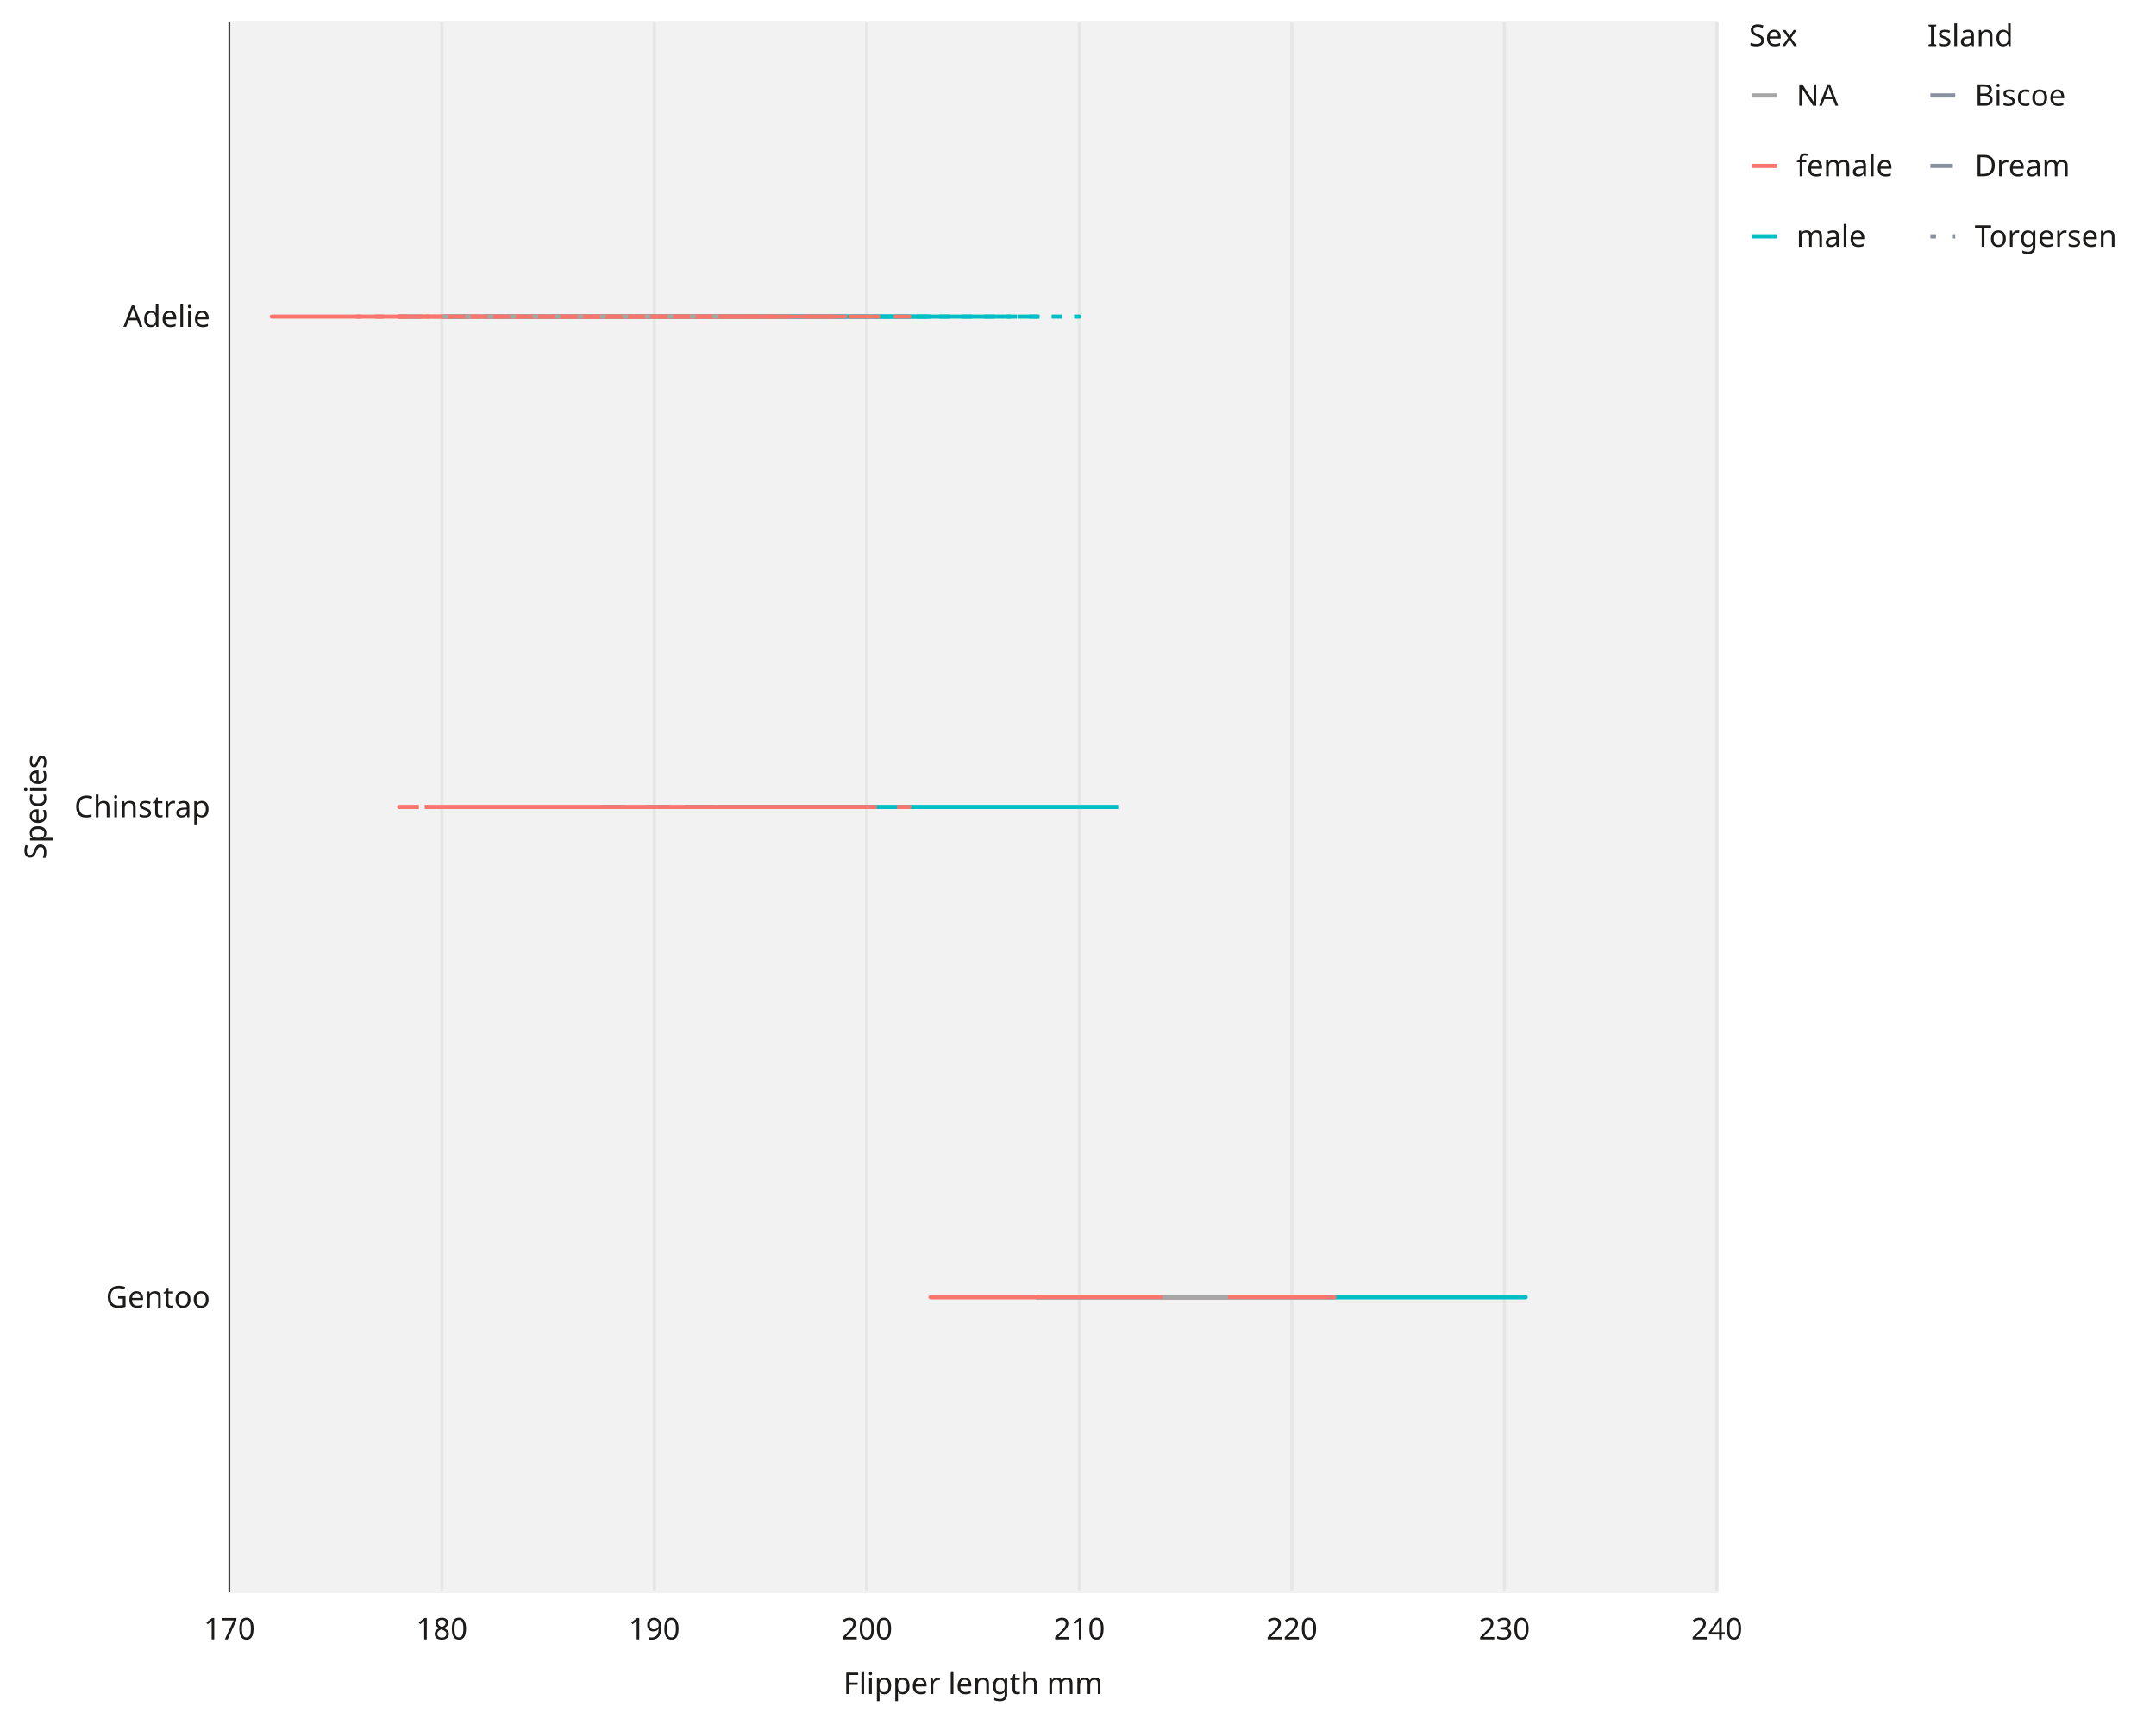
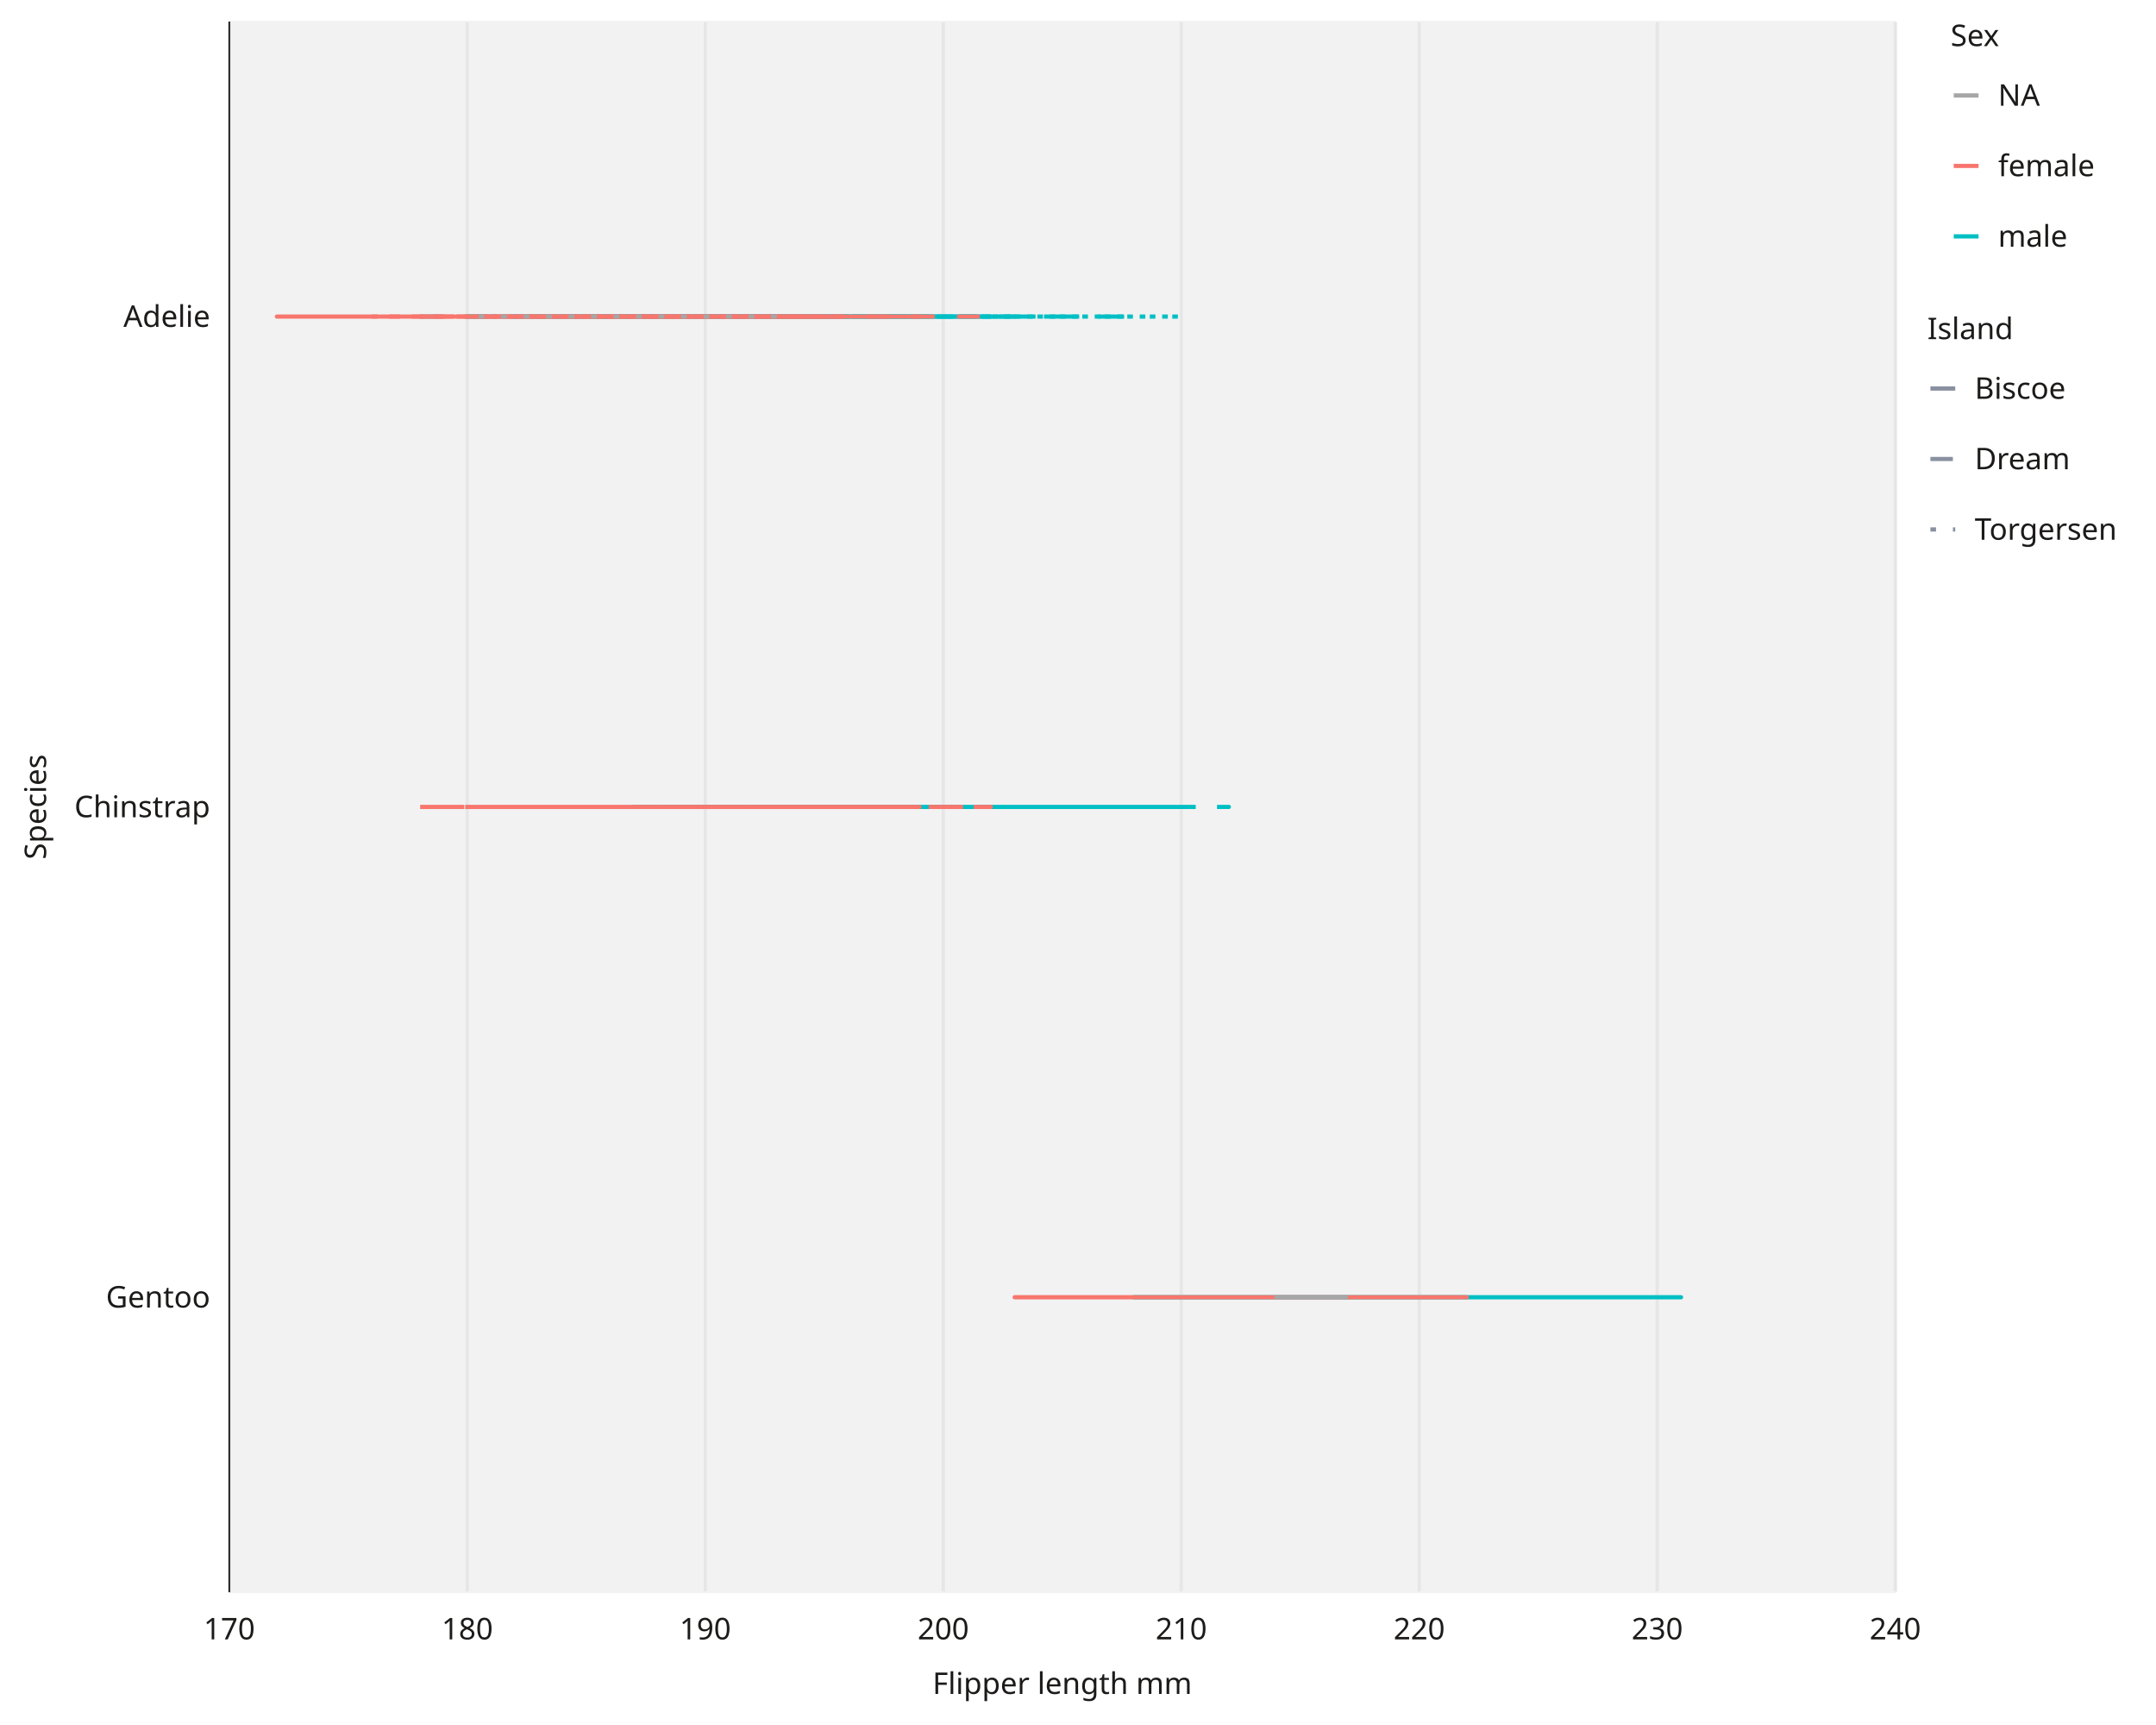
<svg xmlns="http://www.w3.org/2000/svg" class="svglite" data-engine-version="2.0" width="720.00pt" height="576.00pt" viewBox="0 0 720.00 576.00">
  <defs>
    <style type="text/css">
    .svglite line, .svglite polyline, .svglite polygon, .svglite path, .svglite rect, .svglite circle {
      fill: none;
      stroke: #000000;
      stroke-linecap: round;
      stroke-linejoin: round;
      stroke-miterlimit: 10.00;
    }
  </style>
  </defs>
  <rect width="100%" height="100%" style="stroke: none; fill: #FFFFFF;" />
  <defs>
    <clipPath id="cpMC4wMHw3MjAuMDB8MC4wMHw1NzYuMDA=">
      <rect x="0.00" y="0.00" width="720.00" height="576.00" />
    </clipPath>
  </defs>
  <g clip-path="url(#cpMC4wMHw3MjAuMDB8MC4wMHw1NzYuMDA=)">
    <rect x="0.00" y="0.00" width="720.00" height="576.00" style="stroke-width: 1.07; stroke: #FFFFFF; fill: #FFFFFF;" />
-     <rect x="76.58" y="7.47" width="496.77" height="523.93" style="stroke-width: 1.07; stroke: #F2F2F2; fill: #F2F2F2;" />
-     <polyline points="76.58,433.17 573.35,433.17 " style="stroke-width: 1.07; stroke: none; stroke-linecap: butt;" />
-     <polyline points="76.58,269.44 573.35,269.44 " style="stroke-width: 1.07; stroke: none; stroke-linecap: butt;" />
-     <polyline points="76.58,105.71 573.35,105.71 " style="stroke-width: 1.07; stroke: none; stroke-linecap: butt;" />
+     <rect x="76.58" y="7.47" width="556.34" height="523.93" style="stroke-width: 1.07; stroke: #F2F2F2; fill: #F2F2F2;" />
+     <polyline points="76.58,433.17 632.92,433.17 " style="stroke-width: 1.07; stroke: none; stroke-linecap: butt;" />
+     <polyline points="76.58,269.44 632.92,269.44 " style="stroke-width: 1.07; stroke: none; stroke-linecap: butt;" />
+     <polyline points="76.58,105.71 632.92,105.71 " style="stroke-width: 1.07; stroke: none; stroke-linecap: butt;" />
    <polyline points="76.58,531.40 76.58,7.47 " style="stroke-width: 1.07; stroke: #E6E6E6; stroke-linecap: butt;" />
-     <polyline points="147.55,531.40 147.55,7.47 " style="stroke-width: 1.07; stroke: #E6E6E6; stroke-linecap: butt;" />
-     <polyline points="218.51,531.40 218.51,7.47 " style="stroke-width: 1.07; stroke: #E6E6E6; stroke-linecap: butt;" />
-     <polyline points="289.48,531.40 289.48,7.47 " style="stroke-width: 1.07; stroke: #E6E6E6; stroke-linecap: butt;" />
-     <polyline points="360.45,531.40 360.45,7.47 " style="stroke-width: 1.07; stroke: #E6E6E6; stroke-linecap: butt;" />
-     <polyline points="431.42,531.40 431.42,7.47 " style="stroke-width: 1.07; stroke: #E6E6E6; stroke-linecap: butt;" />
-     <polyline points="502.38,531.40 502.38,7.47 " style="stroke-width: 1.07; stroke: #E6E6E6; stroke-linecap: butt;" />
-     <polyline points="573.35,531.40 573.35,7.47 " style="stroke-width: 1.07; stroke: #E6E6E6; stroke-linecap: butt;" />
-     <polyline points="502.38,433.17 417.22,433.17 395.93,433.17 424.32,433.17 395.93,433.17 403.03,433.17 381.74,433.17 410.13,433.17 438.51,433.17 445.61,433.17 417.22,433.17 395.93,433.17 395.93,433.17 395.93,433.17 431.42,433.17 445.61,433.17 502.38,433.17 431.42,433.17 424.32,433.17 346.26,433.17 466.90,433.17 403.03,433.17 445.61,433.17 466.90,433.17 395.93,433.17 431.42,433.17 466.90,433.17 431.42,433.17 431.42,433.17 459.80,433.17 438.51,433.17 509.48,433.17 502.38,433.17 495.29,433.17 452.71,433.17 438.51,433.17 438.51,433.17 502.38,433.17 431.42,433.17 452.71,433.17 438.51,433.17 459.80,433.17 488.19,433.17 417.22,433.17 502.38,433.17 488.19,433.17 459.80,433.17 474.00,433.17 403.03,433.17 466.90,433.17 488.19,433.17 488.19,433.17 395.93,433.17 424.32,433.17 353.35,433.17 495.29,433.17 502.38,433.17 502.38,433.17 445.61,433.17 445.61,433.17 381.74,433.17 " style="stroke-width: 1.41; stroke: #00BFC4; stroke-linecap: butt;" />
-     <polyline points="367.55,433.17 360.45,433.17 360.45,433.17 367.55,433.17 353.35,433.17 388.84,433.17 388.84,433.17 360.45,433.17 360.45,433.17 353.35,433.17 395.93,433.17 381.74,433.17 395.93,433.17 360.45,433.17 353.35,433.17 339.16,433.17 431.42,433.17 381.74,433.17 346.26,433.17 346.26,433.17 360.45,433.17 410.13,433.17 360.45,433.17 381.74,433.17 360.45,433.17 360.45,433.17 410.13,433.17 346.26,433.17 346.26,433.17 346.26,433.17 388.84,433.17 424.32,433.17 431.42,433.17 403.03,433.17 410.13,433.17 403.03,433.17 353.35,433.17 395.93,433.17 374.64,433.17 374.64,433.17 374.64,433.17 417.22,433.17 374.64,433.17 417.22,433.17 374.64,433.17 388.84,433.17 445.61,433.17 310.77,433.17 424.32,433.17 395.93,433.17 360.45,433.17 346.26,433.17 403.03,433.17 381.74,433.17 410.13,433.17 388.84,433.17 395.93,433.17 374.64,433.17 " style="stroke-width: 1.41; stroke: #F8766D; stroke-linecap: butt;" />
-     <polyline points="403.03,433.17 388.84,433.17 403.03,433.17 410.13,433.17 " style="stroke-width: 1.41; stroke: #A6A6A6; stroke-linecap: butt;" />
-     <polyline points="261.09,269.44 239.80,269.44 268.19,269.44 268.19,269.44 275.29,269.44 246.90,269.44 296.58,269.44 296.58,269.44 268.19,269.44 254.00,269.44 225.61,269.44 239.80,269.44 268.19,269.44 289.48,269.44 324.97,269.44 296.58,269.44 310.77,269.44 254.00,269.44 360.45,269.44 324.97,269.44 360.45,269.44 261.09,269.44 296.58,269.44 374.64,269.44 197.22,269.44 296.58,269.44 310.77,269.44 268.19,269.44 310.77,269.44 303.68,269.44 332.06,269.44 339.16,269.44 239.80,269.44 360.45,269.44 " style="stroke-width: 1.41; stroke: #00BFC4; stroke-dasharray: 7.51,7.51; stroke-linecap: butt;" />
-     <polyline points="232.71,269.44 204.32,269.44 275.29,269.44 133.35,269.44 254.00,269.44 239.80,269.44 183.03,269.44 218.51,269.44 154.64,269.44 218.51,269.44 154.64,269.44 197.22,269.44 254.00,269.44 289.48,269.44 225.61,269.44 197.22,269.44 197.22,269.44 282.39,269.44 254.00,269.44 232.71,269.44 197.22,269.44 261.09,269.44 261.09,269.44 218.51,269.44 275.29,269.44 282.39,269.44 239.80,269.44 197.22,269.44 225.61,269.44 246.90,269.44 211.42,269.44 254.00,269.44 303.68,269.44 275.29,269.44 " style="stroke-width: 1.41; stroke: #F8766D; stroke-dasharray: 7.51,7.51; stroke-linecap: butt;" />
-     <polyline points="154.64,105.71 218.51,105.71 254.00,105.71 225.61,105.71 275.29,105.71 268.19,105.71 246.90,105.71 275.29,105.71 218.51,105.71 268.19,105.71 254.00,105.71 175.93,105.71 254.00,105.71 261.09,105.71 239.80,105.71 282.39,105.71 211.42,105.71 275.29,105.71 303.68,105.71 282.39,105.71 254.00,105.71 360.45,105.71 268.19,105.71 " style="stroke-width: 1.41; stroke: #00BFC4; stroke-dasharray: 1.88,5.63; stroke-linecap: butt;" />
-     <polyline points="133.35,105.71 175.93,105.71 261.09,105.71 218.51,105.71 175.93,105.71 254.00,105.71 261.09,105.71 218.51,105.71 161.74,105.71 225.61,105.71 246.90,105.71 218.51,105.71 211.42,105.71 324.97,105.71 190.13,105.71 346.26,105.71 261.09,105.71 232.71,105.71 282.39,105.71 218.51,105.71 289.48,105.71 239.80,105.71 197.22,105.71 218.51,105.71 183.03,105.71 218.51,105.71 239.80,105.71 296.58,105.71 " style="stroke-width: 1.41; stroke: #00BFC4; stroke-dasharray: 7.51,7.51; stroke-linecap: butt;" />
-     <polyline points="147.55,105.71 183.03,105.71 147.55,105.71 168.84,105.71 147.55,105.71 204.32,105.71 289.48,105.71 225.61,105.71 239.80,105.71 246.90,105.71 254.00,105.71 232.71,105.71 232.71,105.71 204.32,105.71 310.77,105.71 218.51,105.71 175.93,105.71 218.51,105.71 268.19,105.71 225.61,105.71 268.19,105.71 261.09,105.71 " style="stroke-width: 1.41; stroke: #00BFC4; stroke-linecap: butt;" />
-     <polyline points="190.13,105.71 254.00,105.71 239.80,105.71 154.64,105.71 161.74,105.71 183.03,105.71 254.00,105.71 175.93,105.71 218.51,105.71 218.51,105.71 261.09,105.71 218.51,105.71 225.61,105.71 197.22,105.71 211.42,105.71 197.22,105.71 204.32,105.71 211.42,105.71 197.22,105.71 119.16,105.71 190.13,105.71 225.61,105.71 225.61,105.71 218.51,105.71 " style="stroke-width: 1.41; stroke: #F8766D; stroke-dasharray: 1.88,5.63; stroke-linecap: butt;" />
-     <polyline points="133.35,105.71 204.32,105.71 254.00,105.71 147.55,105.71 154.64,105.71 161.74,105.71 190.13,105.71 183.03,105.71 218.51,105.71 225.61,105.71 211.42,105.71 218.51,105.71 303.68,105.71 183.03,105.71 197.22,105.71 218.51,105.71 133.35,105.71 239.80,105.71 197.22,105.71 225.61,105.71 183.03,105.71 239.80,105.71 204.32,105.71 232.71,105.71 175.93,105.71 254.00,105.71 197.22,105.71 " style="stroke-width: 1.41; stroke: #F8766D; stroke-dasharray: 7.51,7.51; stroke-linecap: butt;" />
-     <polyline points="104.97,105.71 211.42,105.71 197.22,105.71 197.22,105.71 90.77,105.71 190.13,105.71 218.51,105.71 197.22,105.71 190.13,105.71 154.64,105.71 183.03,105.71 183.03,105.71 175.93,105.71 254.00,105.71 232.71,105.71 168.84,105.71 239.80,105.71 282.39,105.71 154.64,105.71 275.29,105.71 239.80,105.71 225.61,105.71 " style="stroke-width: 1.41; stroke: #F8766D; stroke-linecap: butt;" />
-     <polyline points="239.80,105.71 218.51,105.71 190.13,105.71 147.55,105.71 " style="stroke-width: 1.41; stroke: #A6A6A6; stroke-dasharray: 1.88,5.63; stroke-linecap: butt;" />
+     <polyline points="156.06,531.40 156.06,7.47 " style="stroke-width: 1.07; stroke: #E6E6E6; stroke-linecap: butt;" />
+     <polyline points="235.53,531.40 235.53,7.47 " style="stroke-width: 1.07; stroke: #E6E6E6; stroke-linecap: butt;" />
+     <polyline points="315.01,531.40 315.01,7.47 " style="stroke-width: 1.07; stroke: #E6E6E6; stroke-linecap: butt;" />
+     <polyline points="394.49,531.40 394.49,7.47 " style="stroke-width: 1.07; stroke: #E6E6E6; stroke-linecap: butt;" />
+     <polyline points="473.96,531.40 473.96,7.47 " style="stroke-width: 1.07; stroke: #E6E6E6; stroke-linecap: butt;" />
+     <polyline points="553.44,531.40 553.44,7.47 " style="stroke-width: 1.07; stroke: #E6E6E6; stroke-linecap: butt;" />
+     <polyline points="632.92,531.40 632.92,7.47 " style="stroke-width: 1.07; stroke: #E6E6E6; stroke-linecap: butt;" />
+     <polyline points="553.44,433.17 458.07,433.17 434.22,433.17 466.02,433.17 434.22,433.17 442.17,433.17 418.33,433.17 450.12,433.17 481.91,433.17 489.86,433.17 458.07,433.17 434.22,433.17 434.22,433.17 434.22,433.17 473.96,433.17 489.86,433.17 553.44,433.17 473.96,433.17 466.02,433.17 378.59,433.17 513.70,433.17 442.17,433.17 489.86,433.17 513.70,433.17 434.22,433.17 473.96,433.17 513.70,433.17 473.96,433.17 473.96,433.17 505.75,433.17 481.91,433.17 561.39,433.17 553.44,433.17 545.49,433.17 497.81,433.17 481.91,433.17 481.91,433.17 553.44,433.17 473.96,433.17 497.81,433.17 481.91,433.17 505.75,433.17 537.54,433.17 458.07,433.17 553.44,433.17 537.54,433.17 505.75,433.17 521.65,433.17 442.17,433.17 513.70,433.17 537.54,433.17 537.54,433.17 434.22,433.17 466.02,433.17 386.54,433.17 545.49,433.17 553.44,433.17 553.44,433.17 489.86,433.17 489.86,433.17 418.33,433.17 " style="stroke-width: 1.41; stroke: #00BFC4; stroke-linecap: butt;" />
+     <polyline points="402.43,433.17 394.49,433.17 394.49,433.17 402.43,433.17 386.54,433.17 426.28,433.17 426.28,433.17 394.49,433.17 394.49,433.17 386.54,433.17 434.22,433.17 418.33,433.17 434.22,433.17 394.49,433.17 386.54,433.17 370.64,433.17 473.96,433.17 418.33,433.17 378.59,433.17 378.59,433.17 394.49,433.17 450.12,433.17 394.49,433.17 418.33,433.17 394.49,433.17 394.49,433.17 450.12,433.17 378.59,433.17 378.59,433.17 378.59,433.17 426.28,433.17 466.02,433.17 473.96,433.17 442.17,433.17 450.12,433.17 442.17,433.17 386.54,433.17 434.22,433.17 410.38,433.17 410.38,433.17 410.38,433.17 458.07,433.17 410.38,433.17 458.07,433.17 410.38,433.17 426.28,433.17 489.86,433.17 338.85,433.17 466.02,433.17 434.22,433.17 394.49,433.17 378.59,433.17 442.17,433.17 418.33,433.17 450.12,433.17 426.28,433.17 434.22,433.17 410.38,433.17 " style="stroke-width: 1.41; stroke: #F8766D; stroke-linecap: butt;" />
+     <polyline points="442.17,433.17 426.28,433.17 442.17,433.17 450.12,433.17 " style="stroke-width: 1.41; stroke: #A6A6A6; stroke-linecap: butt;" />
+     <polyline points="283.22,269.44 259.38,269.44 291.17,269.44 291.17,269.44 299.11,269.44 267.32,269.44 322.96,269.44 322.96,269.44 291.17,269.44 275.27,269.44 243.48,269.44 259.38,269.44 291.17,269.44 315.01,269.44 354.75,269.44 322.96,269.44 338.85,269.44 275.27,269.44 394.49,269.44 354.75,269.44 394.49,269.44 283.22,269.44 322.96,269.44 410.38,269.44 211.69,269.44 322.96,269.44 338.85,269.44 291.17,269.44 338.85,269.44 330.90,269.44 362.70,269.44 370.64,269.44 259.38,269.44 394.49,269.44 " style="stroke-width: 1.41; stroke: #00BFC4; stroke-dasharray: 7.51,7.51; stroke-linecap: butt;" />
+     <polyline points="251.43,269.44 219.64,269.44 299.11,269.44 140.16,269.44 275.27,269.44 259.38,269.44 195.79,269.44 235.53,269.44 164.00,269.44 235.53,269.44 164.00,269.44 211.69,269.44 275.27,269.44 315.01,269.44 243.48,269.44 211.69,269.44 211.69,269.44 307.06,269.44 275.27,269.44 251.43,269.44 211.69,269.44 283.22,269.44 283.22,269.44 235.53,269.44 299.11,269.44 307.06,269.44 259.38,269.44 211.69,269.44 243.48,269.44 267.32,269.44 227.58,269.44 275.27,269.44 330.90,269.44 299.11,269.44 " style="stroke-width: 1.41; stroke: #F8766D; stroke-dasharray: 7.51,7.51; stroke-linecap: butt;" />
+     <polyline points="164.00,105.71 235.53,105.71 275.27,105.71 243.48,105.71 299.11,105.71 291.17,105.71 267.32,105.71 299.11,105.71 235.53,105.71 291.17,105.71 275.27,105.71 187.85,105.71 275.27,105.71 283.22,105.71 259.38,105.71 307.06,105.71 227.58,105.71 299.11,105.71 330.90,105.71 307.06,105.71 275.27,105.71 394.49,105.71 291.17,105.71 " style="stroke-width: 1.41; stroke: #00BFC4; stroke-dasharray: 1.88,5.63; stroke-linecap: butt;" />
+     <polyline points="140.16,105.71 187.85,105.71 283.22,105.71 235.53,105.71 187.85,105.71 275.27,105.71 283.22,105.71 235.53,105.71 171.95,105.71 243.48,105.71 267.32,105.71 235.53,105.71 227.58,105.71 354.75,105.71 203.74,105.71 378.59,105.71 283.22,105.71 251.43,105.71 307.06,105.71 235.53,105.71 315.01,105.71 259.38,105.71 211.69,105.71 235.53,105.71 195.79,105.71 235.53,105.71 259.38,105.71 322.96,105.71 " style="stroke-width: 1.41; stroke: #00BFC4; stroke-dasharray: 7.51,7.51; stroke-linecap: butt;" />
+     <polyline points="156.06,105.71 195.79,105.71 156.06,105.71 179.90,105.71 156.06,105.71 219.64,105.71 315.01,105.71 243.48,105.71 259.38,105.71 267.32,105.71 275.27,105.71 251.43,105.71 251.43,105.71 219.64,105.71 338.85,105.71 235.53,105.71 187.85,105.71 235.53,105.71 291.17,105.71 243.48,105.71 291.17,105.71 283.22,105.71 " style="stroke-width: 1.41; stroke: #00BFC4; stroke-linecap: butt;" />
+     <polyline points="203.74,105.71 275.27,105.71 259.38,105.71 164.00,105.71 171.95,105.71 195.79,105.71 275.27,105.71 187.85,105.71 235.53,105.71 235.53,105.71 283.22,105.71 235.53,105.71 243.48,105.71 211.69,105.71 227.58,105.71 211.69,105.71 219.64,105.71 227.58,105.71 211.69,105.71 124.27,105.71 203.74,105.71 243.48,105.71 243.48,105.71 235.53,105.71 " style="stroke-width: 1.41; stroke: #F8766D; stroke-dasharray: 1.88,5.63; stroke-linecap: butt;" />
+     <polyline points="140.16,105.71 219.64,105.71 275.27,105.71 156.06,105.71 164.00,105.71 171.95,105.71 203.74,105.71 195.79,105.71 235.53,105.71 243.48,105.71 227.58,105.71 235.53,105.71 330.90,105.71 195.79,105.71 211.69,105.71 235.53,105.71 140.16,105.71 259.38,105.71 211.69,105.71 243.48,105.71 195.79,105.71 259.38,105.71 219.64,105.71 251.43,105.71 187.85,105.71 275.27,105.71 211.69,105.71 " style="stroke-width: 1.41; stroke: #F8766D; stroke-dasharray: 7.51,7.51; stroke-linecap: butt;" />
+     <polyline points="108.37,105.71 227.58,105.71 211.69,105.71 211.69,105.71 92.47,105.71 203.74,105.71 235.53,105.71 211.69,105.71 203.74,105.71 164.00,105.71 195.79,105.71 195.79,105.71 187.85,105.71 275.27,105.71 251.43,105.71 179.90,105.71 259.38,105.71 307.06,105.71 164.00,105.71 299.11,105.71 259.38,105.71 243.48,105.71 " style="stroke-width: 1.41; stroke: #F8766D; stroke-linecap: butt;" />
+     <polyline points="259.38,105.71 235.53,105.71 203.74,105.71 156.06,105.71 " style="stroke-width: 1.41; stroke: #A6A6A6; stroke-dasharray: 1.88,5.63; stroke-linecap: butt;" />
    <polyline points="76.58,531.40 76.58,7.47 " style="stroke-width: 0.53; stroke: #1C1B1A; stroke-linecap: square;" />
    <text x="70.19" y="436.61" text-anchor="end" style="font-size: 10.00px; fill: #1C1B1A; font-family: sans;" textLength="32.81px" lengthAdjust="spacingAndGlyphs">Gentoo</text>
    <text x="70.19" y="272.88" text-anchor="end" style="font-size: 10.00px; fill: #1C1B1A; font-family: sans;" textLength="42.80px" lengthAdjust="spacingAndGlyphs">Chinstrap</text>
    <text x="70.19" y="109.15" text-anchor="end" style="font-size: 10.00px; fill: #1C1B1A; font-family: sans;" textLength="27.80px" lengthAdjust="spacingAndGlyphs">Adelie</text>
    <polyline points="72.93,433.17 76.58,433.17 " style="stroke-width: 0.53; stroke: none; stroke-linecap: butt;" />
    <polyline points="72.93,269.44 76.58,269.44 " style="stroke-width: 0.53; stroke: none; stroke-linecap: butt;" />
    <polyline points="72.93,105.71 76.58,105.71 " style="stroke-width: 0.53; stroke: none; stroke-linecap: butt;" />
-     <polyline points="76.58,531.40 573.35,531.40 " style="stroke-width: 0.53; stroke: none; stroke-linecap: square;" />
+     <polyline points="76.58,531.40 632.92,531.40 " style="stroke-width: 0.53; stroke: none; stroke-linecap: square;" />
    <polyline points="76.58,535.05 76.58,531.40 " style="stroke-width: 0.53; stroke: none; stroke-linecap: butt;" />
-     <polyline points="147.55,535.05 147.55,531.40 " style="stroke-width: 0.53; stroke: none; stroke-linecap: butt;" />
-     <polyline points="218.51,535.05 218.51,531.40 " style="stroke-width: 0.53; stroke: none; stroke-linecap: butt;" />
-     <polyline points="289.48,535.05 289.48,531.40 " style="stroke-width: 0.53; stroke: none; stroke-linecap: butt;" />
-     <polyline points="360.45,535.05 360.45,531.40 " style="stroke-width: 0.53; stroke: none; stroke-linecap: butt;" />
-     <polyline points="431.42,535.05 431.42,531.40 " style="stroke-width: 0.53; stroke: none; stroke-linecap: butt;" />
-     <polyline points="502.38,535.05 502.38,531.40 " style="stroke-width: 0.53; stroke: none; stroke-linecap: butt;" />
-     <polyline points="573.35,535.05 573.35,531.40 " style="stroke-width: 0.53; stroke: none; stroke-linecap: butt;" />
+     <polyline points="156.06,535.05 156.06,531.40 " style="stroke-width: 0.53; stroke: none; stroke-linecap: butt;" />
+     <polyline points="235.53,535.05 235.53,531.40 " style="stroke-width: 0.53; stroke: none; stroke-linecap: butt;" />
+     <polyline points="315.01,535.05 315.01,531.40 " style="stroke-width: 0.53; stroke: none; stroke-linecap: butt;" />
+     <polyline points="394.49,535.05 394.49,531.40 " style="stroke-width: 0.53; stroke: none; stroke-linecap: butt;" />
+     <polyline points="473.96,535.05 473.96,531.40 " style="stroke-width: 0.53; stroke: none; stroke-linecap: butt;" />
+     <polyline points="553.44,535.05 553.44,531.40 " style="stroke-width: 0.53; stroke: none; stroke-linecap: butt;" />
+     <polyline points="632.92,535.05 632.92,531.40 " style="stroke-width: 0.53; stroke: none; stroke-linecap: butt;" />
    <text x="76.58" y="547.41" text-anchor="middle" style="font-size: 10.00px; fill: #1C1B1A; font-family: sans;" textLength="16.69px" lengthAdjust="spacingAndGlyphs">170</text>
-     <text x="147.55" y="547.41" text-anchor="middle" style="font-size: 10.00px; fill: #1C1B1A; font-family: sans;" textLength="16.69px" lengthAdjust="spacingAndGlyphs">180</text>
-     <text x="218.51" y="547.41" text-anchor="middle" style="font-size: 10.00px; fill: #1C1B1A; font-family: sans;" textLength="16.69px" lengthAdjust="spacingAndGlyphs">190</text>
-     <text x="289.48" y="547.41" text-anchor="middle" style="font-size: 10.00px; fill: #1C1B1A; font-family: sans;" textLength="16.69px" lengthAdjust="spacingAndGlyphs">200</text>
-     <text x="360.45" y="547.41" text-anchor="middle" style="font-size: 10.00px; fill: #1C1B1A; font-family: sans;" textLength="16.69px" lengthAdjust="spacingAndGlyphs">210</text>
-     <text x="431.42" y="547.41" text-anchor="middle" style="font-size: 10.00px; fill: #1C1B1A; font-family: sans;" textLength="16.69px" lengthAdjust="spacingAndGlyphs">220</text>
-     <text x="502.38" y="547.41" text-anchor="middle" style="font-size: 10.00px; fill: #1C1B1A; font-family: sans;" textLength="16.69px" lengthAdjust="spacingAndGlyphs">230</text>
-     <text x="573.35" y="547.41" text-anchor="middle" style="font-size: 10.00px; fill: #1C1B1A; font-family: sans;" textLength="16.69px" lengthAdjust="spacingAndGlyphs">240</text>
-     <text x="324.97" y="565.63" text-anchor="middle" style="font-size: 10.00px; fill: #1C1B1A; font-family: sans;" textLength="80.03px" lengthAdjust="spacingAndGlyphs">Flipper length mm</text>
+     <text x="156.06" y="547.41" text-anchor="middle" style="font-size: 10.00px; fill: #1C1B1A; font-family: sans;" textLength="16.69px" lengthAdjust="spacingAndGlyphs">180</text>
+     <text x="235.53" y="547.41" text-anchor="middle" style="font-size: 10.00px; fill: #1C1B1A; font-family: sans;" textLength="16.69px" lengthAdjust="spacingAndGlyphs">190</text>
+     <text x="315.01" y="547.41" text-anchor="middle" style="font-size: 10.00px; fill: #1C1B1A; font-family: sans;" textLength="16.69px" lengthAdjust="spacingAndGlyphs">200</text>
+     <text x="394.49" y="547.41" text-anchor="middle" style="font-size: 10.00px; fill: #1C1B1A; font-family: sans;" textLength="16.69px" lengthAdjust="spacingAndGlyphs">210</text>
+     <text x="473.96" y="547.41" text-anchor="middle" style="font-size: 10.00px; fill: #1C1B1A; font-family: sans;" textLength="16.69px" lengthAdjust="spacingAndGlyphs">220</text>
+     <text x="553.44" y="547.41" text-anchor="middle" style="font-size: 10.00px; fill: #1C1B1A; font-family: sans;" textLength="16.69px" lengthAdjust="spacingAndGlyphs">230</text>
+     <text x="632.92" y="547.41" text-anchor="middle" style="font-size: 10.00px; fill: #1C1B1A; font-family: sans;" textLength="16.69px" lengthAdjust="spacingAndGlyphs">240</text>
+     <text x="354.75" y="565.63" text-anchor="middle" style="font-size: 10.00px; fill: #1C1B1A; font-family: sans;" textLength="80.03px" lengthAdjust="spacingAndGlyphs">Flipper length mm</text>
    <text transform="translate(15.39,269.44) rotate(-90)" text-anchor="middle" style="font-size: 10.00px; fill: #1C1B1A; font-family: sans;" textLength="35.59px" lengthAdjust="spacingAndGlyphs">Species</text>
-     <rect x="581.32" y="7.47" width="48.61" height="81.42" style="stroke-width: 1.07; stroke: #FFFFFF; fill: #FFFFFF;" />
-     <text x="584.06" y="15.39" style="font-size: 10.00px; fill: #1C1B1A; font-family: sans;" textLength="17.24px" lengthAdjust="spacingAndGlyphs">Sex</text>
-     <rect x="584.06" y="21.91" width="10.37" height="19.92" style="stroke-width: 1.07; stroke: #FFFFFF; fill: #FFFFFF;" />
-     <line x1="585.10" y1="31.87" x2="593.39" y2="31.87" style="stroke-width: 1.41; stroke: #A6A6A6; stroke-linecap: butt;" />
-     <rect x="584.06" y="45.44" width="10.37" height="19.92" style="stroke-width: 1.07; stroke: #FFFFFF; fill: #FFFFFF;" />
-     <line x1="585.10" y1="55.40" x2="593.39" y2="55.40" style="stroke-width: 1.41; stroke: #F8766D; stroke-linecap: butt;" />
-     <rect x="584.06" y="68.98" width="10.37" height="19.92" style="stroke-width: 1.07; stroke: #FFFFFF; fill: #FFFFFF;" />
-     <line x1="585.10" y1="78.93" x2="593.39" y2="78.93" style="stroke-width: 1.41; stroke: #00BFC4; stroke-linecap: butt;" />
-     <text x="599.91" y="35.31" style="font-size: 10.00px; fill: #1C1B1A; font-family: sans;" textLength="13.90px" lengthAdjust="spacingAndGlyphs">NA</text>
-     <text x="599.91" y="58.84" style="font-size: 10.00px; fill: #1C1B1A; font-family: sans;" textLength="30.02px" lengthAdjust="spacingAndGlyphs">female</text>
-     <text x="599.91" y="82.38" style="font-size: 10.00px; fill: #1C1B1A; font-family: sans;" textLength="21.68px" lengthAdjust="spacingAndGlyphs">male</text>
-     <rect x="640.89" y="7.47" width="64.17" height="81.42" style="stroke-width: 1.07; stroke: #FFFFFF; fill: #FFFFFF;" />
-     <text x="643.63" y="15.39" style="font-size: 10.00px; fill: #1C1B1A; font-family: sans;" textLength="26.69px" lengthAdjust="spacingAndGlyphs">Island</text>
-     <rect x="643.63" y="21.91" width="10.37" height="19.92" style="stroke-width: 1.07; stroke: #FFFFFF; fill: #FFFFFF;" />
-     <line x1="644.66" y1="31.87" x2="652.96" y2="31.87" style="stroke-width: 1.41; stroke: #8991A1; stroke-linecap: butt;" />
-     <rect x="643.63" y="45.44" width="10.37" height="19.92" style="stroke-width: 1.07; stroke: #FFFFFF; fill: #FFFFFF;" />
-     <line x1="644.66" y1="55.40" x2="652.96" y2="55.40" style="stroke-width: 1.41; stroke: #8991A1; stroke-dasharray: 7.51,7.51; stroke-linecap: butt;" />
-     <rect x="643.63" y="68.98" width="10.37" height="19.92" style="stroke-width: 1.07; stroke: #FFFFFF; fill: #FFFFFF;" />
-     <line x1="644.66" y1="78.93" x2="652.96" y2="78.93" style="stroke-width: 1.41; stroke: #8991A1; stroke-dasharray: 1.88,5.63; stroke-linecap: butt;" />
-     <text x="659.47" y="35.31" style="font-size: 10.00px; fill: #1C1B1A; font-family: sans;" textLength="30.02px" lengthAdjust="spacingAndGlyphs">Biscoe</text>
-     <text x="659.47" y="58.84" style="font-size: 10.00px; fill: #1C1B1A; font-family: sans;" textLength="30.01px" lengthAdjust="spacingAndGlyphs">Dream</text>
-     <text x="659.47" y="82.38" style="font-size: 10.00px; fill: #1C1B1A; font-family: sans;" textLength="45.58px" lengthAdjust="spacingAndGlyphs">Torgersen</text>
+     <rect x="648.67" y="7.47" width="48.61" height="81.42" style="stroke-width: 1.07; stroke: #FFFFFF; fill: #FFFFFF;" />
+     <text x="651.41" y="15.39" style="font-size: 10.00px; fill: #1C1B1A; font-family: sans;" textLength="17.24px" lengthAdjust="spacingAndGlyphs">Sex</text>
+     <rect x="651.41" y="21.91" width="10.37" height="19.92" style="stroke-width: 1.07; stroke: #FFFFFF; fill: #FFFFFF;" />
+     <line x1="652.45" y1="31.87" x2="660.74" y2="31.87" style="stroke-width: 1.41; stroke: #A6A6A6; stroke-linecap: butt;" />
+     <rect x="651.41" y="45.44" width="10.37" height="19.92" style="stroke-width: 1.07; stroke: #FFFFFF; fill: #FFFFFF;" />
+     <line x1="652.45" y1="55.40" x2="660.74" y2="55.40" style="stroke-width: 1.41; stroke: #F8766D; stroke-linecap: butt;" />
+     <rect x="651.41" y="68.98" width="10.37" height="19.92" style="stroke-width: 1.07; stroke: #FFFFFF; fill: #FFFFFF;" />
+     <line x1="652.45" y1="78.93" x2="660.74" y2="78.93" style="stroke-width: 1.41; stroke: #00BFC4; stroke-linecap: butt;" />
+     <text x="667.26" y="35.31" style="font-size: 10.00px; fill: #1C1B1A; font-family: sans;" textLength="13.90px" lengthAdjust="spacingAndGlyphs">NA</text>
+     <text x="667.26" y="58.84" style="font-size: 10.00px; fill: #1C1B1A; font-family: sans;" textLength="30.02px" lengthAdjust="spacingAndGlyphs">female</text>
+     <text x="667.26" y="82.38" style="font-size: 10.00px; fill: #1C1B1A; font-family: sans;" textLength="21.68px" lengthAdjust="spacingAndGlyphs">male</text>
+     <rect x="640.89" y="105.33" width="64.17" height="81.42" style="stroke-width: 1.07; stroke: #FFFFFF; fill: #FFFFFF;" />
+     <text x="643.63" y="113.25" style="font-size: 10.00px; fill: #1C1B1A; font-family: sans;" textLength="26.69px" lengthAdjust="spacingAndGlyphs">Island</text>
+     <rect x="643.63" y="119.77" width="10.37" height="19.92" style="stroke-width: 1.07; stroke: #FFFFFF; fill: #FFFFFF;" />
+     <line x1="644.66" y1="129.73" x2="652.96" y2="129.73" style="stroke-width: 1.41; stroke: #8991A1; stroke-linecap: butt;" />
+     <rect x="643.63" y="143.30" width="10.37" height="19.92" style="stroke-width: 1.07; stroke: #FFFFFF; fill: #FFFFFF;" />
+     <line x1="644.66" y1="153.26" x2="652.96" y2="153.26" style="stroke-width: 1.41; stroke: #8991A1; stroke-dasharray: 7.51,7.51; stroke-linecap: butt;" />
+     <rect x="643.63" y="166.84" width="10.37" height="19.92" style="stroke-width: 1.07; stroke: #FFFFFF; fill: #FFFFFF;" />
+     <line x1="644.66" y1="176.79" x2="652.96" y2="176.79" style="stroke-width: 1.41; stroke: #8991A1; stroke-dasharray: 1.88,5.63; stroke-linecap: butt;" />
+     <text x="659.47" y="133.17" style="font-size: 10.00px; fill: #1C1B1A; font-family: sans;" textLength="30.02px" lengthAdjust="spacingAndGlyphs">Biscoe</text>
+     <text x="659.47" y="156.70" style="font-size: 10.00px; fill: #1C1B1A; font-family: sans;" textLength="30.01px" lengthAdjust="spacingAndGlyphs">Dream</text>
+     <text x="659.47" y="180.23" style="font-size: 10.00px; fill: #1C1B1A; font-family: sans;" textLength="45.58px" lengthAdjust="spacingAndGlyphs">Torgersen</text>
  </g>
</svg>
